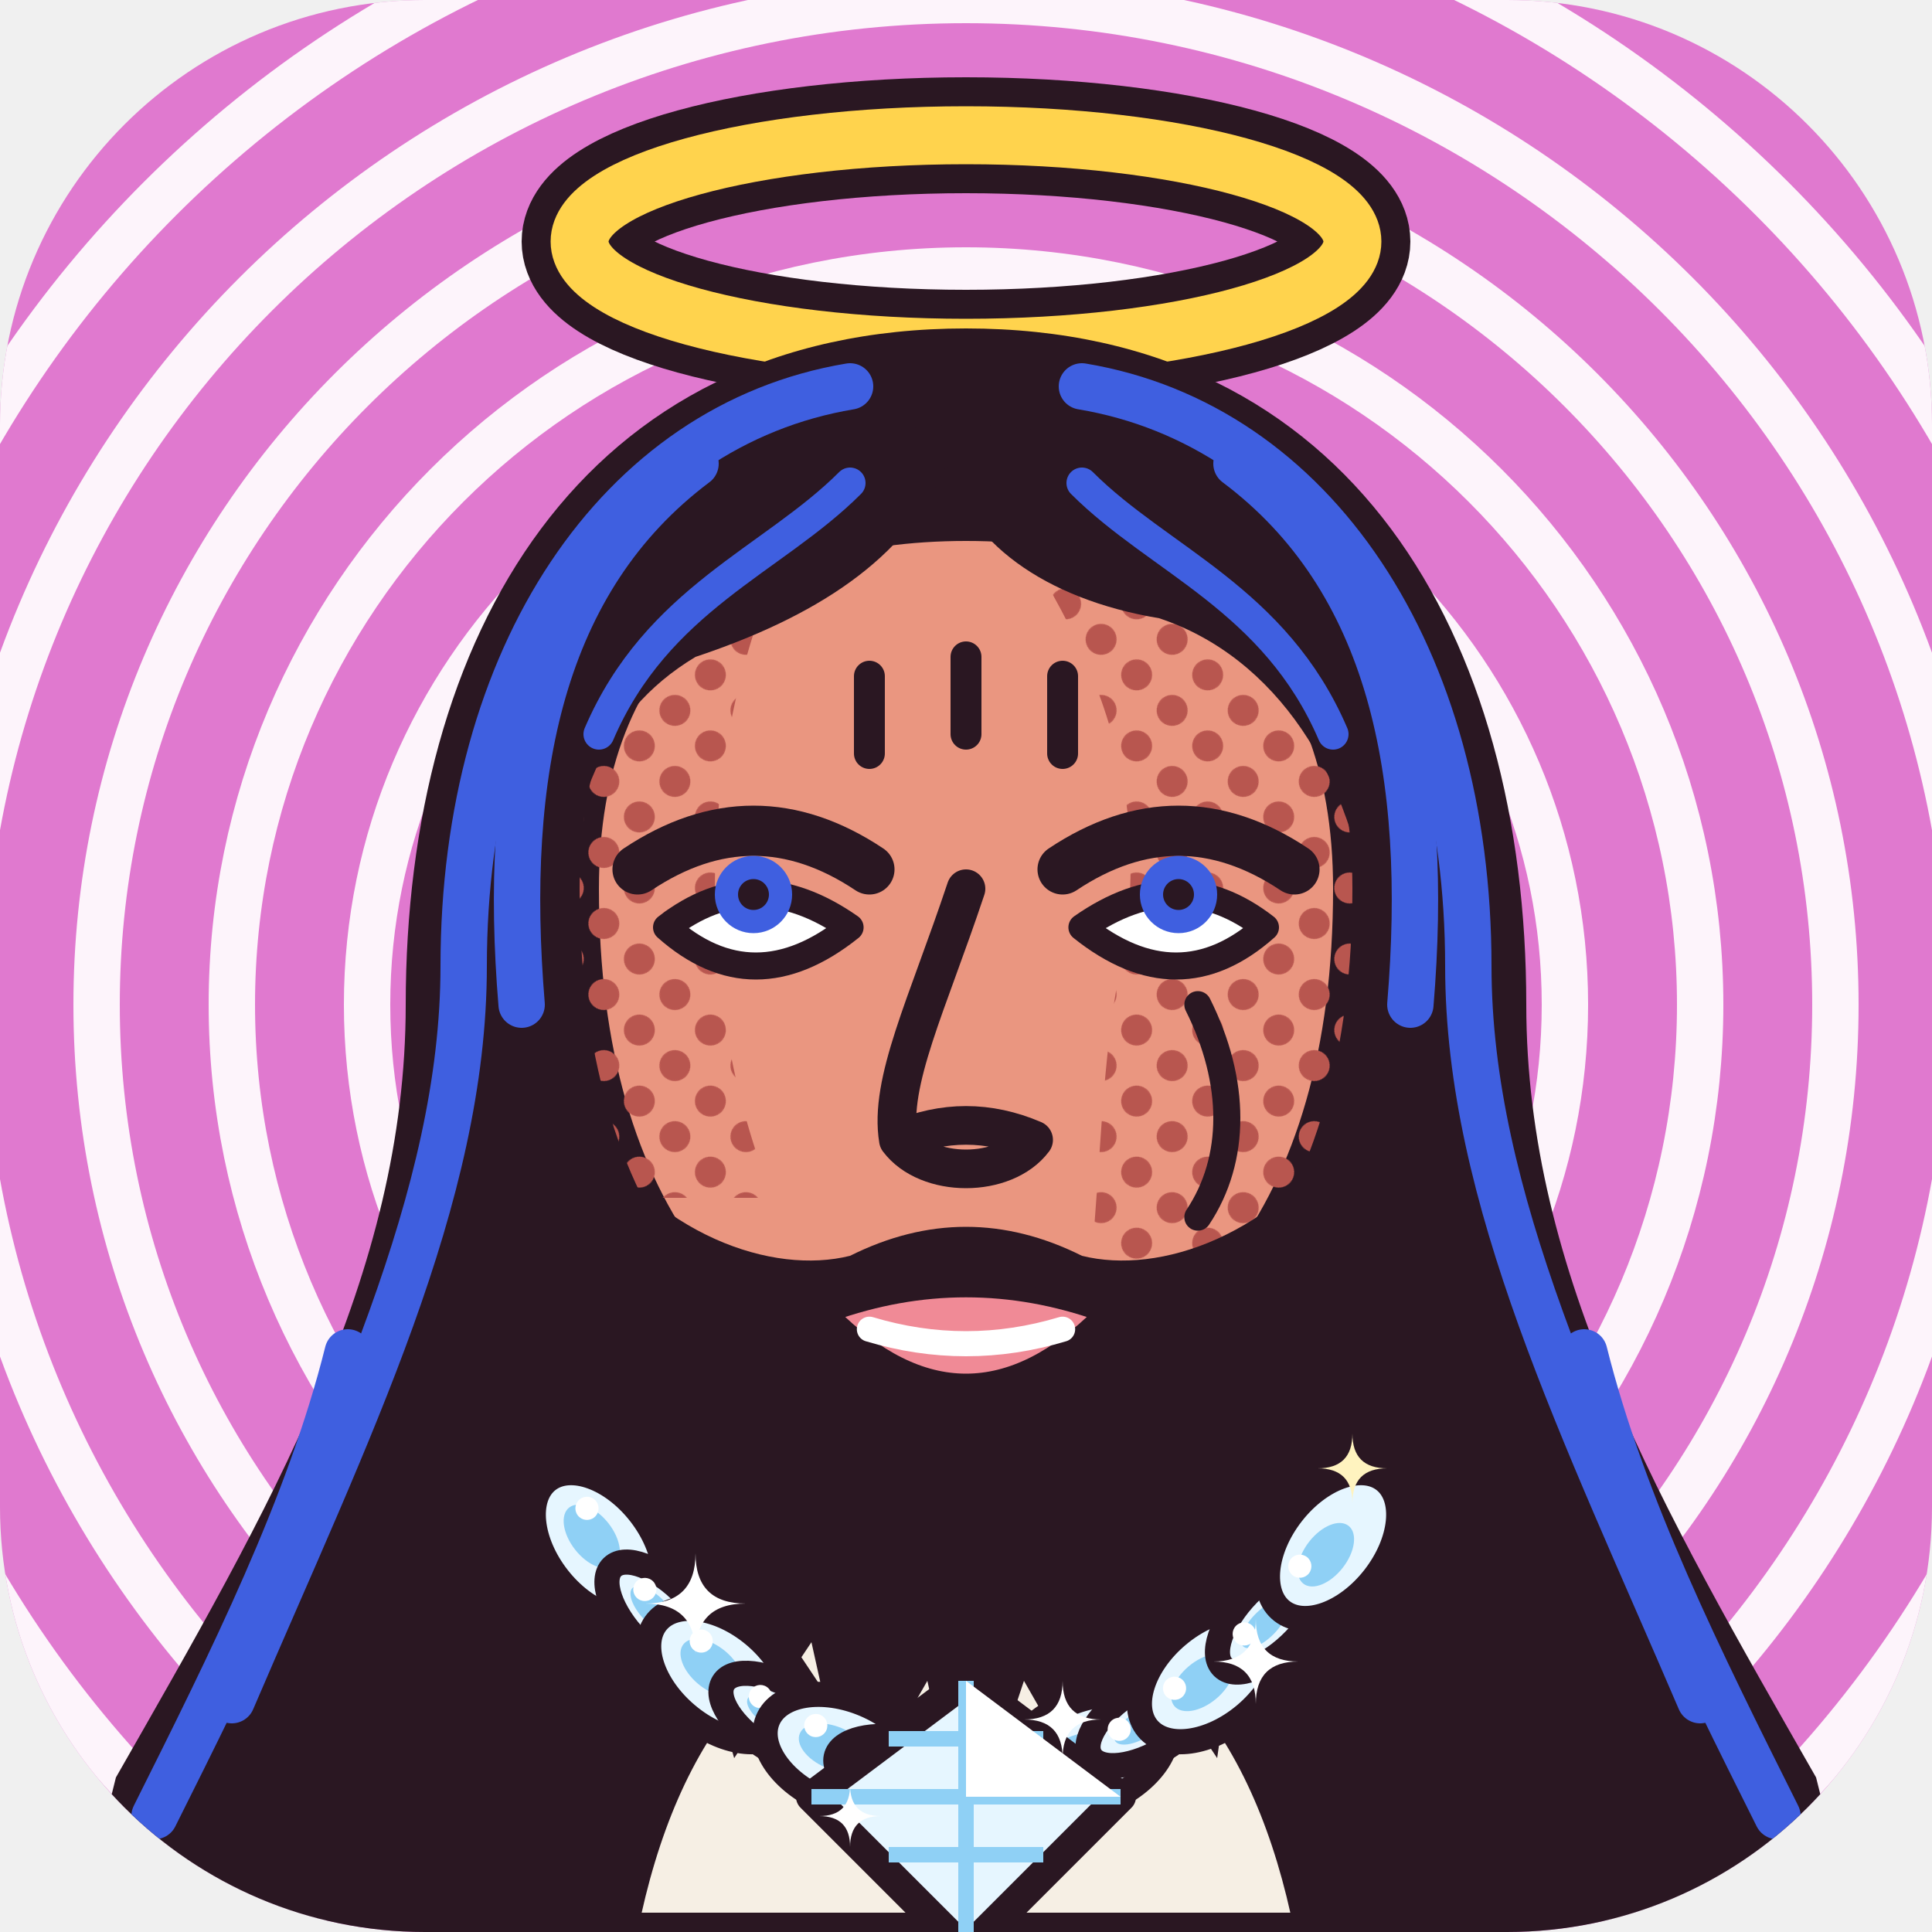
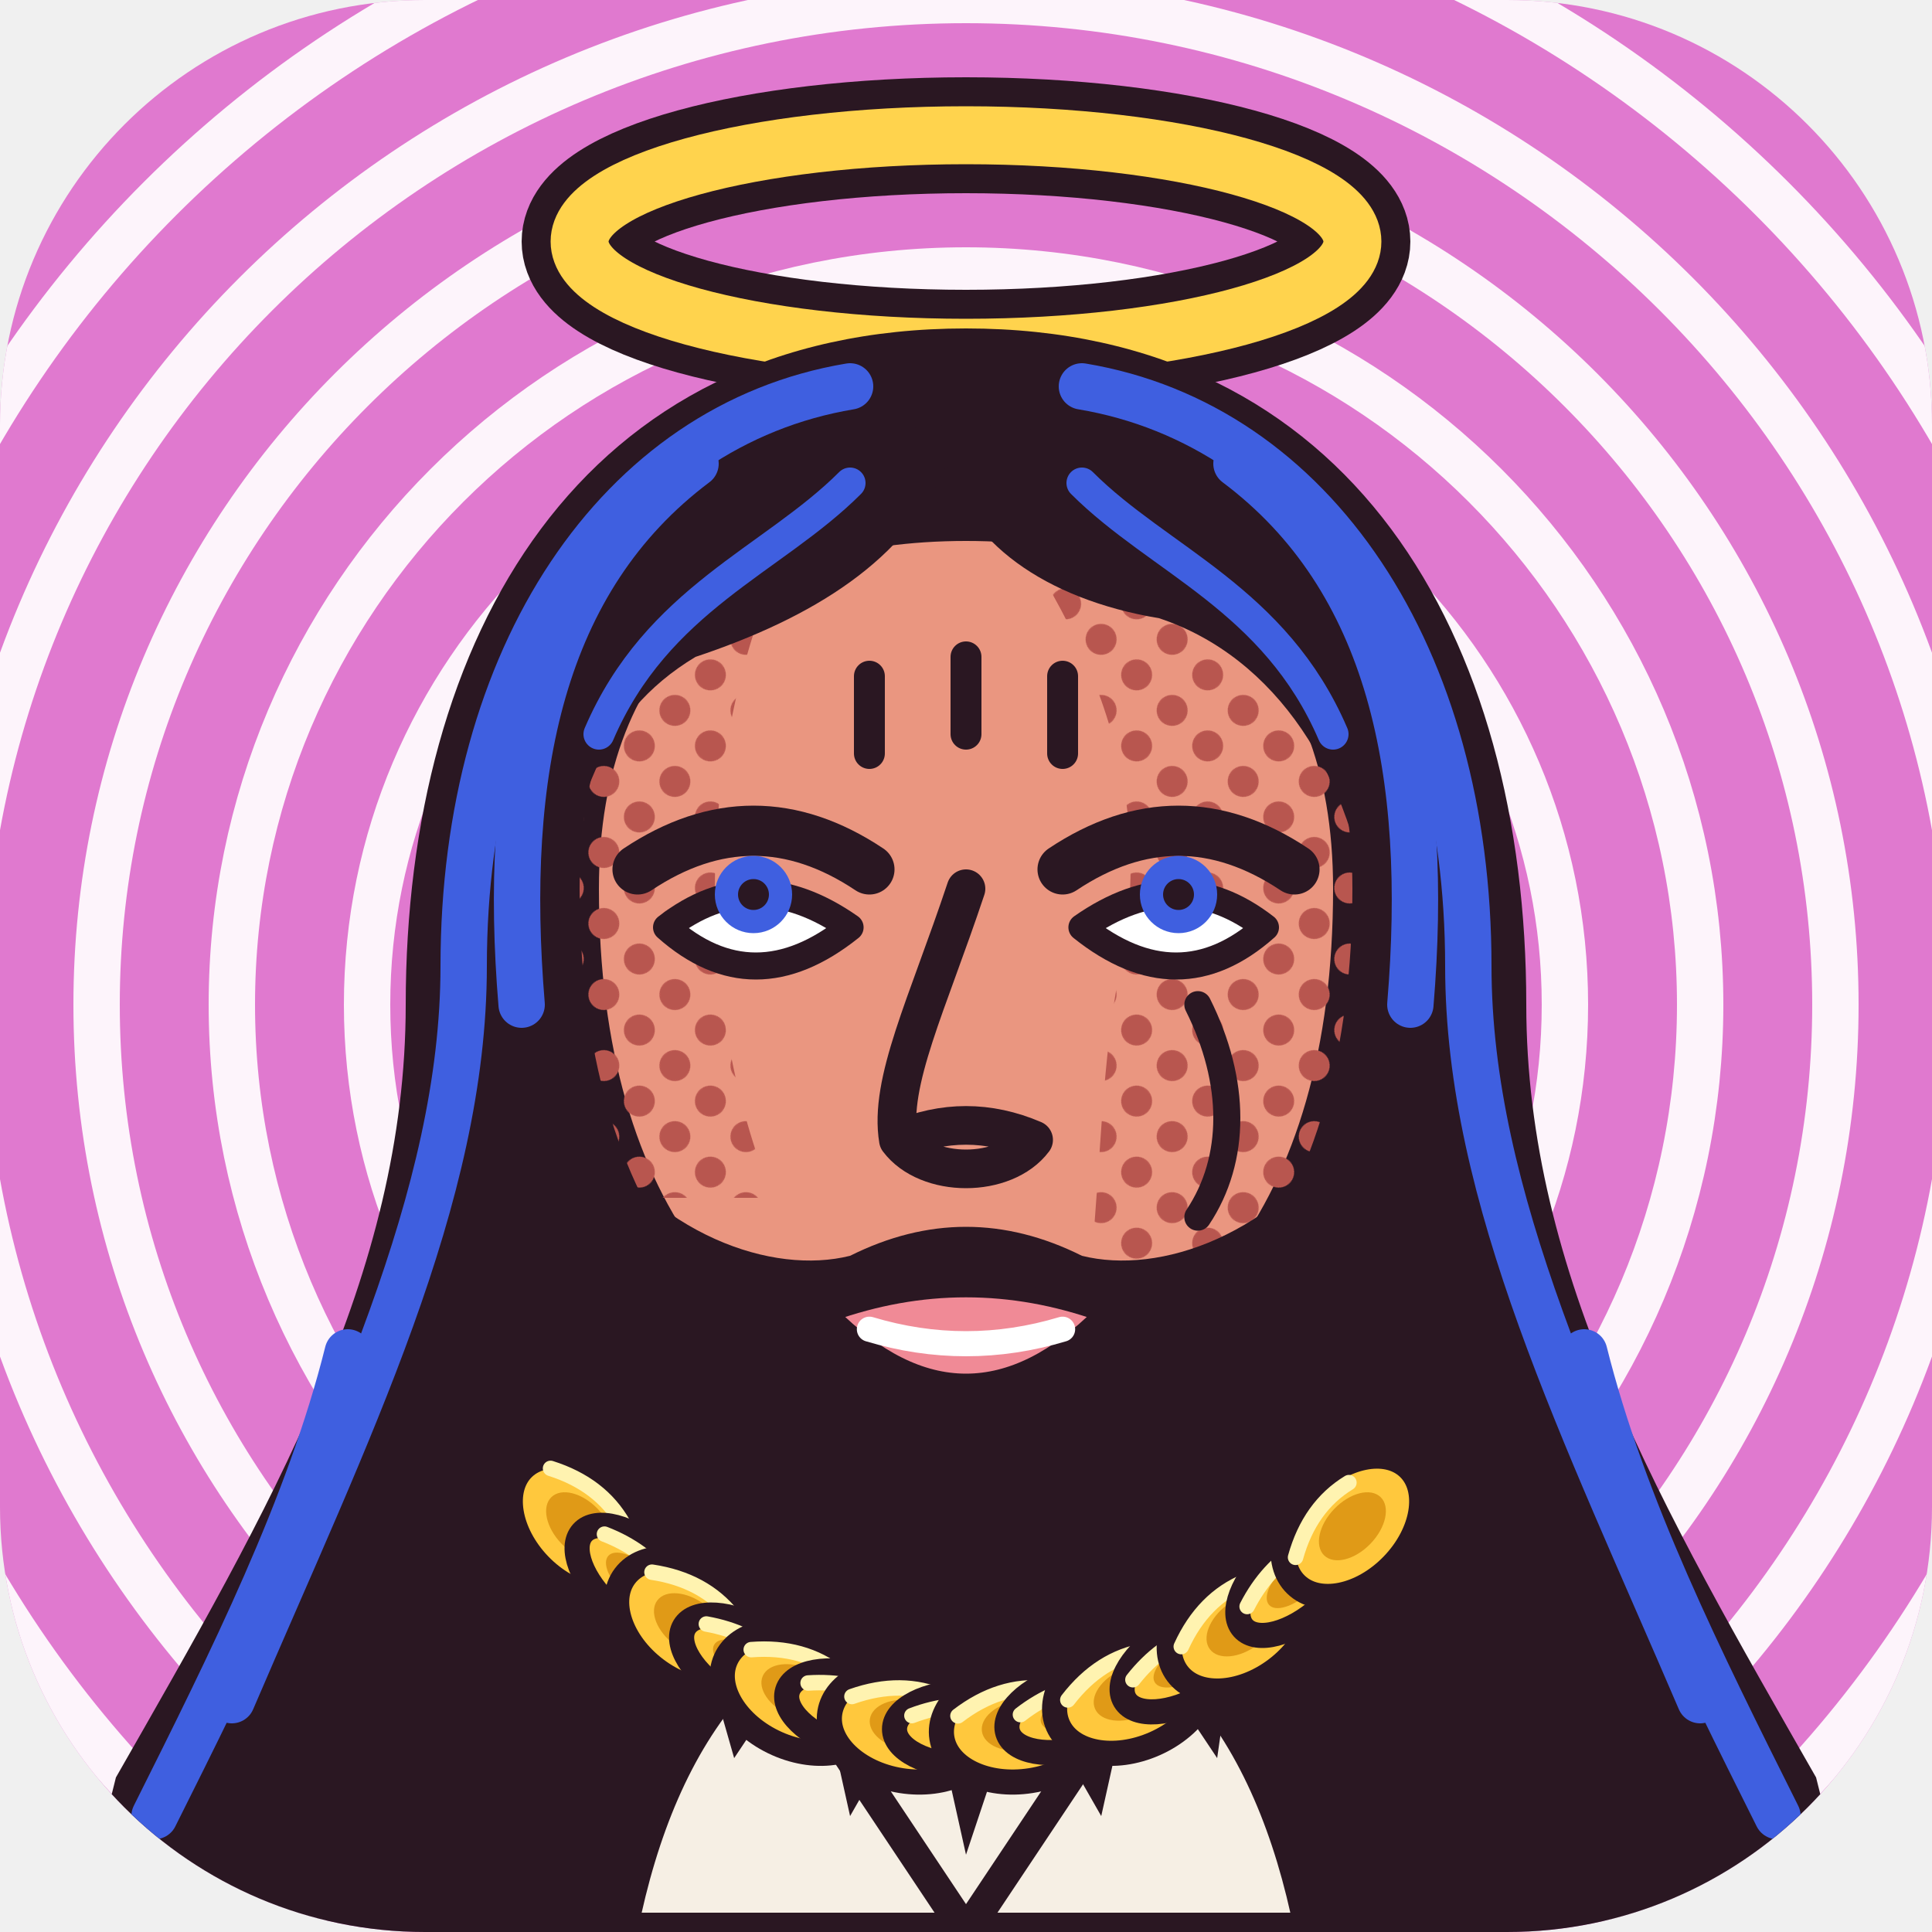
<svg xmlns="http://www.w3.org/2000/svg" viewBox="0 0 100 100">
  <clipPath id="r">
    <rect width="100" height="100" rx="22" />
  </clipPath>
  <g clip-path="url(#r)">
    <defs>
      <pattern id="dots" width="2.600" height="2.600" patternUnits="userSpaceOnUse" patternTransform="rotate(45)">
        <circle cx="1.300" cy="1.300" r="0.800" fill="#b8564f" />
      </pattern>
      <clipPath id="faceclip">
        <path d="M30 46 C30 33 38 27 50 27 C62 27 70 33 70 46 C70 63 62 72 50 74 C38 72 30 63 30 46 Z" />
      </clipPath>
    </defs>
    <rect width="100" height="100" fill="#e079cf" />
    <g fill="none" stroke="#fff" stroke-width="2.400" opacity="0.92">
      <circle cx="50" cy="52" r="10" />
      <circle cx="50" cy="52" r="17" />
      <circle cx="50" cy="52" r="24" />
      <circle cx="50" cy="52" r="31" />
      <circle cx="50" cy="52" r="38" />
      <circle cx="50" cy="52" r="45" />
      <circle cx="50" cy="52" r="52" />
      <circle cx="50" cy="52" r="59" />
      <circle cx="50" cy="52" r="66" />
      <circle cx="50" cy="52" r="73" />
      <circle cx="50" cy="52" r="80" />
      <circle cx="50" cy="52" r="87" />
      <circle cx="50" cy="52" r="94" />
    </g>
    <ellipse cx="50" cy="12.500" rx="20" ry="5.500" fill="none" stroke="#2a1722" stroke-width="6" />
    <ellipse cx="50" cy="12.500" rx="20" ry="5.500" fill="none" stroke="#ffd34d" stroke-width="3" />
    <path d="M26 100 C28 84 38 76 50 76 C62 76 72 84 74 100 Z" fill="#f6efe4" stroke="#2a1722" stroke-width="2" />
    <path d="M38 82 L50 100 L62 82" fill="none" stroke="#2a1722" stroke-width="1.600" stroke-linejoin="round" />
    <path d="M50 17 C30 17 21 33 21 52 C21 66 14 78 6 92 L4 100 L33 100 C35 90 40 83 50 82 C60 83 65 90 67 100 L96 100 L94 92 C86 78 79 66 79 52 C79 33 70 17 50 17 Z" fill="#2a1722" />
    <g fill="none" stroke="#3f5fe0" stroke-width="2.400" stroke-linecap="round">
      <path d="M44 20 C32 22 24 34 24 50 C24 62 18 74 12 88" />
      <path d="M56 20 C68 22 76 34 76 50 C76 62 82 74 88 88" />
      <path d="M36 24 C28 30 26 40 27 52" />
      <path d="M64 24 C72 30 74 40 73 52" />
      <path d="M18 70 C16 78 12 86 8 94" />
      <path d="M82 70 C84 78 88 86 92 94" />
    </g>
    <path d="M30 46 C30 33 38 27 50 27 C62 27 70 33 70 46 C70 63 62 72 50 74 C38 72 30 63 30 46 Z" fill="#ea9680" stroke="#2a1722" stroke-width="2" />
    <g clip-path="url(#faceclip)">
      <path d="M50 24 L74 24 L74 80 L52 80 C58 70 56 60 58 50 C60 40 56 32 50 24 Z" fill="url(#dots)" />
      <path d="M30 30 L40 30 C36 40 36 52 40 62 L30 62 Z" fill="url(#dots)" />
    </g>
    <path d="M29 48 C26 30 38 22 50 22 C62 22 74 30 71 48 C70 40 66 34 60 32 C54 31 50 28 49 24 C47 29 42 32 36 34 C31 37 29.500 42 29 48 Z" fill="#2a1722" />
    <path d="M44 25 C40 29 34 31 31 38 M56 25 C60 29 66 31 69 38" fill="none" stroke="#3f5fe0" stroke-width="1.600" stroke-linecap="round" />
    <path d="M33 45 Q39 41 45 45" fill="none" stroke="#2a1722" stroke-width="2.600" stroke-linecap="round" />
    <path d="M55 45 Q61 41 67 45" fill="none" stroke="#2a1722" stroke-width="2.600" stroke-linecap="round" />
    <path d="M34.500 48 Q39 44.500 44 48 Q39 52 34.500 48 Z" fill="#fff" stroke="#2a1722" stroke-width="1.400" stroke-linejoin="round" />
    <path d="M56 48 Q61 44.500 65.500 48 Q61 52 56 48 Z" fill="#fff" stroke="#2a1722" stroke-width="1.400" stroke-linejoin="round" />
    <circle cx="39" cy="46.300" r="2" fill="#3f5fe0" />
    <circle cx="61" cy="46.300" r="2" fill="#3f5fe0" />
    <circle cx="39" cy="46.300" r="0.800" fill="#2a1722" />
    <circle cx="61" cy="46.300" r="0.800" fill="#2a1722" />
    <path d="M50 46 C48 52 46 56 46.500 59 C48 61 52 61 53.500 59 M46.500 59 Q50 57.500 53.500 59" fill="none" stroke="#2a1722" stroke-width="2" stroke-linecap="round" stroke-linejoin="round" />
    <path d="M30 58 C28 72 32 80 36 84 L38 91 L42 85 L44 94 L48 87 L50 96 L53 87 L57 94 L59 85 L63 91 L64 84 C68 80 72 72 70 58 C66 64 60 66 56 65 Q50 62 44 65 C40 66 34 64 30 58 Z" fill="#2a1722" />
    <path d="M43 68 Q50 65.500 57 68 Q50 75 43 68 Z" fill="#f08a96" stroke="#2a1722" stroke-width="0.8" />
    <path d="M45 68.800 Q50 70.300 55 68.800" fill="none" stroke="#fff" stroke-width="1.300" stroke-linecap="round" />
    <g stroke="#2a1722" stroke-width="1.600" stroke-linecap="round">
      <path d="M45 35 V39" />
      <path d="M50 34 V38" />
      <path d="M55 35 V39" />
    </g>
    <path d="M62 52 C64 56 64 60 62 63" fill="none" stroke="#2a1722" stroke-width="1.400" stroke-linecap="round" />
-     <path d="M31 80 Q50 104 69 80" fill="none" stroke="#2a1722" stroke-width="4.600" stroke-linecap="round" />
-     <g transform="translate(31.0 80.0) rotate(52)">
-       <ellipse rx="4.3" ry="2.7" fill="#e6f6ff" stroke="#2a1722" stroke-width="1.300" />
-       <ellipse rx="1.9" ry="1.1" fill="#8fd0f5" cx="-0.6" />
-       <circle cx="-1.9" cy="-0.7" r="0.6" fill="#fff" />
+     <path d="M30 79 Q50 100 70 79" fill="none" stroke="#2a1722" stroke-width="4.600" stroke-linecap="round" />
+     <g transform="translate(30.0 79.0) rotate(46)">
+       <ellipse rx="4.2" ry="2.9" fill="#ffc83d" stroke="#2a1722" stroke-width="1.300" />
+       <ellipse rx="2.1" ry="1.3" fill="#e09a17" />
+       <path d="M-3.2 -1.0 Q-0.8 -2.3 1.5 -1.7" fill="none" stroke="#fff3b0" stroke-width="0.8" stroke-linecap="round" />
    </g>
-     <g transform="translate(34.2 83.7) rotate(46)">
-       <ellipse rx="3.6" ry="1.7" fill="#e6f6ff" stroke="#2a1722" stroke-width="1.300" />
-       <ellipse rx="1.6" ry="0.7" fill="#8fd0f5" cx="-0.5" />
-       <circle cx="-1.6" cy="-0.4" r="0.6" fill="#fff" />
+     <g transform="translate(32.9 81.8) rotate(42)">
+       <ellipse rx="3.7" ry="1.9" fill="#ffc83d" stroke="#2a1722" stroke-width="1.300" />
+       <ellipse rx="1.9" ry="0.9" fill="#e09a17" />
+       <path d="M-2.8 -0.7 Q-0.7 -1.5 1.3 -1.1" fill="none" stroke="#fff3b0" stroke-width="0.8" stroke-linecap="round" />
    </g>
-     <g transform="translate(37.3 86.7) rotate(40)">
-       <ellipse rx="4.3" ry="2.7" fill="#e6f6ff" stroke="#2a1722" stroke-width="1.300" />
-       <ellipse rx="1.9" ry="1.1" fill="#8fd0f5" cx="-0.6" />
-       <circle cx="-1.9" cy="-0.7" r="0.6" fill="#fff" />
+     <g transform="translate(35.7 84.1) rotate(37)">
+       <ellipse rx="4.2" ry="2.9" fill="#ffc83d" stroke="#2a1722" stroke-width="1.300" />
+       <ellipse rx="2.1" ry="1.3" fill="#e09a17" />
+       <path d="M-3.2 -1.0 Q-0.8 -2.3 1.5 -1.7" fill="none" stroke="#fff3b0" stroke-width="0.8" stroke-linecap="round" />
    </g>
-     <g transform="translate(40.5 89.0) rotate(32)">
-       <ellipse rx="3.6" ry="1.7" fill="#e6f6ff" stroke="#2a1722" stroke-width="1.300" />
-       <ellipse rx="1.6" ry="0.7" fill="#8fd0f5" cx="-0.5" />
-       <circle cx="-1.6" cy="-0.4" r="0.6" fill="#fff" />
+     <g transform="translate(38.6 86.1) rotate(31)">
+       <ellipse rx="3.7" ry="1.9" fill="#ffc83d" stroke="#2a1722" stroke-width="1.300" />
+       <ellipse rx="1.9" ry="0.9" fill="#e09a17" />
+       <path d="M-2.8 -0.7 Q-0.7 -1.5 1.3 -1.1" fill="none" stroke="#fff3b0" stroke-width="0.8" stroke-linecap="round" />
    </g>
-     <g transform="translate(43.7 90.7) rotate(23)">
-       <ellipse rx="4.3" ry="2.7" fill="#e6f6ff" stroke="#2a1722" stroke-width="1.300" />
-       <ellipse rx="1.9" ry="1.1" fill="#8fd0f5" cx="-0.6" />
-       <circle cx="-1.9" cy="-0.7" r="0.6" fill="#fff" />
+     <g transform="translate(41.4 87.6) rotate(24)">
+       <ellipse rx="4.2" ry="2.9" fill="#ffc83d" stroke="#2a1722" stroke-width="1.300" />
+       <ellipse rx="2.1" ry="1.3" fill="#e09a17" />
+       <path d="M-3.2 -1.0 Q-0.8 -2.3 1.5 -1.7" fill="none" stroke="#fff3b0" stroke-width="0.8" stroke-linecap="round" />
    </g>
-     <g transform="translate(46.8 91.7) rotate(12)">
-       <ellipse rx="3.6" ry="1.7" fill="#e6f6ff" stroke="#2a1722" stroke-width="1.300" />
-       <ellipse rx="1.6" ry="0.7" fill="#8fd0f5" cx="-0.5" />
-       <circle cx="-1.6" cy="-0.4" r="0.6" fill="#fff" />
+     <g transform="translate(44.3 88.6) rotate(17)">
+       <ellipse rx="3.7" ry="1.9" fill="#ffc83d" stroke="#2a1722" stroke-width="1.300" />
+       <ellipse rx="1.9" ry="0.9" fill="#e09a17" />
+       <path d="M-2.8 -0.7 Q-0.7 -1.5 1.3 -1.1" fill="none" stroke="#fff3b0" stroke-width="0.8" stroke-linecap="round" />
    </g>
-     <g transform="translate(53.2 91.7) rotate(-12)">
-       <ellipse rx="3.6" ry="1.7" fill="#e6f6ff" stroke="#2a1722" stroke-width="1.300" />
-       <ellipse rx="1.6" ry="0.7" fill="#8fd0f5" cx="-0.5" />
-       <circle cx="-1.6" cy="-0.4" r="0.6" fill="#fff" />
+     <g transform="translate(47.1 89.3) rotate(9)">
+       <ellipse rx="4.2" ry="2.9" fill="#ffc83d" stroke="#2a1722" stroke-width="1.300" />
+       <ellipse rx="2.1" ry="1.3" fill="#e09a17" />
+       <path d="M-3.2 -1.0 Q-0.8 -2.3 1.5 -1.7" fill="none" stroke="#fff3b0" stroke-width="0.8" stroke-linecap="round" />
    </g>
-     <g transform="translate(56.3 90.7) rotate(-23)">
-       <ellipse rx="4.3" ry="2.7" fill="#e6f6ff" stroke="#2a1722" stroke-width="1.300" />
-       <ellipse rx="1.9" ry="1.1" fill="#8fd0f5" cx="-0.6" />
-       <circle cx="-1.9" cy="-0.7" r="0.6" fill="#fff" />
+     <g transform="translate(50.0 89.5) rotate(0)">
+       <ellipse rx="3.7" ry="1.9" fill="#ffc83d" stroke="#2a1722" stroke-width="1.300" />
+       <ellipse rx="1.9" ry="0.9" fill="#e09a17" />
+       <path d="M-2.8 -0.7 Q-0.7 -1.5 1.3 -1.1" fill="none" stroke="#fff3b0" stroke-width="0.8" stroke-linecap="round" />
    </g>
-     <g transform="translate(59.5 89.0) rotate(-32)">
-       <ellipse rx="3.6" ry="1.7" fill="#e6f6ff" stroke="#2a1722" stroke-width="1.300" />
-       <ellipse rx="1.6" ry="0.7" fill="#8fd0f5" cx="-0.5" />
-       <circle cx="-1.6" cy="-0.4" r="0.6" fill="#fff" />
+     <g transform="translate(52.9 89.3) rotate(-9)">
+       <ellipse rx="4.2" ry="2.9" fill="#ffc83d" stroke="#2a1722" stroke-width="1.300" />
+       <ellipse rx="2.1" ry="1.3" fill="#e09a17" />
+       <path d="M-3.2 -1.0 Q-0.8 -2.3 1.5 -1.7" fill="none" stroke="#fff3b0" stroke-width="0.8" stroke-linecap="round" />
    </g>
-     <g transform="translate(62.7 86.7) rotate(-40)">
-       <ellipse rx="4.3" ry="2.7" fill="#e6f6ff" stroke="#2a1722" stroke-width="1.300" />
-       <ellipse rx="1.9" ry="1.1" fill="#8fd0f5" cx="-0.6" />
-       <circle cx="-1.9" cy="-0.7" r="0.6" fill="#fff" />
+     <g transform="translate(55.7 88.6) rotate(-17)">
+       <ellipse rx="3.7" ry="1.9" fill="#ffc83d" stroke="#2a1722" stroke-width="1.300" />
+       <ellipse rx="1.9" ry="0.9" fill="#e09a17" />
+       <path d="M-2.8 -0.7 Q-0.7 -1.5 1.3 -1.1" fill="none" stroke="#fff3b0" stroke-width="0.8" stroke-linecap="round" />
    </g>
-     <g transform="translate(65.8 83.7) rotate(-46)">
-       <ellipse rx="3.6" ry="1.7" fill="#e6f6ff" stroke="#2a1722" stroke-width="1.300" />
-       <ellipse rx="1.6" ry="0.7" fill="#8fd0f5" cx="-0.5" />
-       <circle cx="-1.6" cy="-0.4" r="0.6" fill="#fff" />
+     <g transform="translate(58.6 87.6) rotate(-24)">
+       <ellipse rx="4.2" ry="2.9" fill="#ffc83d" stroke="#2a1722" stroke-width="1.300" />
+       <ellipse rx="2.1" ry="1.3" fill="#e09a17" />
+       <path d="M-3.2 -1.0 Q-0.8 -2.3 1.5 -1.7" fill="none" stroke="#fff3b0" stroke-width="0.8" stroke-linecap="round" />
    </g>
-     <g transform="translate(69.0 80.0) rotate(-52)">
-       <ellipse rx="4.3" ry="2.7" fill="#e6f6ff" stroke="#2a1722" stroke-width="1.300" />
-       <ellipse rx="1.9" ry="1.1" fill="#8fd0f5" cx="-0.6" />
-       <circle cx="-1.9" cy="-0.7" r="0.6" fill="#fff" />
+     <g transform="translate(61.4 86.1) rotate(-31)">
+       <ellipse rx="3.7" ry="1.9" fill="#ffc83d" stroke="#2a1722" stroke-width="1.300" />
+       <ellipse rx="1.9" ry="0.9" fill="#e09a17" />
+       <path d="M-2.8 -0.7 Q-0.7 -1.5 1.3 -1.1" fill="none" stroke="#fff3b0" stroke-width="0.8" stroke-linecap="round" />
    </g>
-     <path d="M50 87 L58 93 L50 101 L42 93 Z" fill="#e6f6ff" stroke="#2a1722" stroke-width="1.600" stroke-linejoin="round" />
-     <path d="M50 87 L50 101 M42 93 L58 93 M46 90 L54 90 M46 96 L54 96" fill="none" stroke="#8fd0f5" stroke-width="0.800" />
-     <path d="M50 87 L58 93 L50 93 Z" fill="#fff" />
-     <path d="M36 80.4 Q36 83 38.6 83 Q36 83 36 85.6 Q36 83 33.4 83 Q36 83 36 80.4 Z" fill="#fff" />
-     <path d="M65 83.8 Q65 86 67.2 86 Q65 86 65 88.2 Q65 86 62.8 86 Q65 86 65 83.8 Z" fill="#fff" />
-     <path d="M55 87 Q55 89 57 89 Q55 89 55 91 Q55 89 53 89 Q55 89 55 87 Z" fill="#fff" />
-     <path d="M44 92.4 Q44 94 45.6 94 Q44 94 44 95.6 Q44 94 42.4 94 Q44 94 44 92.4 Z" fill="#fff" />
-     <path d="M70 74.2 Q70 76 71.8 76 Q70 76 70 77.8 Q70 76 68.2 76 Q70 76 70 74.2 Z" fill="#fff3bf" />
+     <g transform="translate(64.3 84.1) rotate(-37)">
+       <ellipse rx="4.2" ry="2.9" fill="#ffc83d" stroke="#2a1722" stroke-width="1.300" />
+       <ellipse rx="2.1" ry="1.3" fill="#e09a17" />
+       <path d="M-3.2 -1.0 Q-0.8 -2.3 1.5 -1.7" fill="none" stroke="#fff3b0" stroke-width="0.8" stroke-linecap="round" />
+     </g>
+     <g transform="translate(67.1 81.8) rotate(-42)">
+       <ellipse rx="3.7" ry="1.9" fill="#ffc83d" stroke="#2a1722" stroke-width="1.300" />
+       <ellipse rx="1.9" ry="0.9" fill="#e09a17" />
+       <path d="M-2.8 -0.7 Q-0.7 -1.5 1.3 -1.1" fill="none" stroke="#fff3b0" stroke-width="0.8" stroke-linecap="round" />
+     </g>
+     <g transform="translate(70.0 79.0) rotate(-46)">
+       <ellipse rx="4.2" ry="2.9" fill="#ffc83d" stroke="#2a1722" stroke-width="1.300" />
+       <ellipse rx="2.1" ry="1.3" fill="#e09a17" />
+       <path d="M-3.2 -1.0 Q-0.8 -2.3 1.5 -1.7" fill="none" stroke="#fff3b0" stroke-width="0.8" stroke-linecap="round" />
+     </g>
  </g>
</svg>
